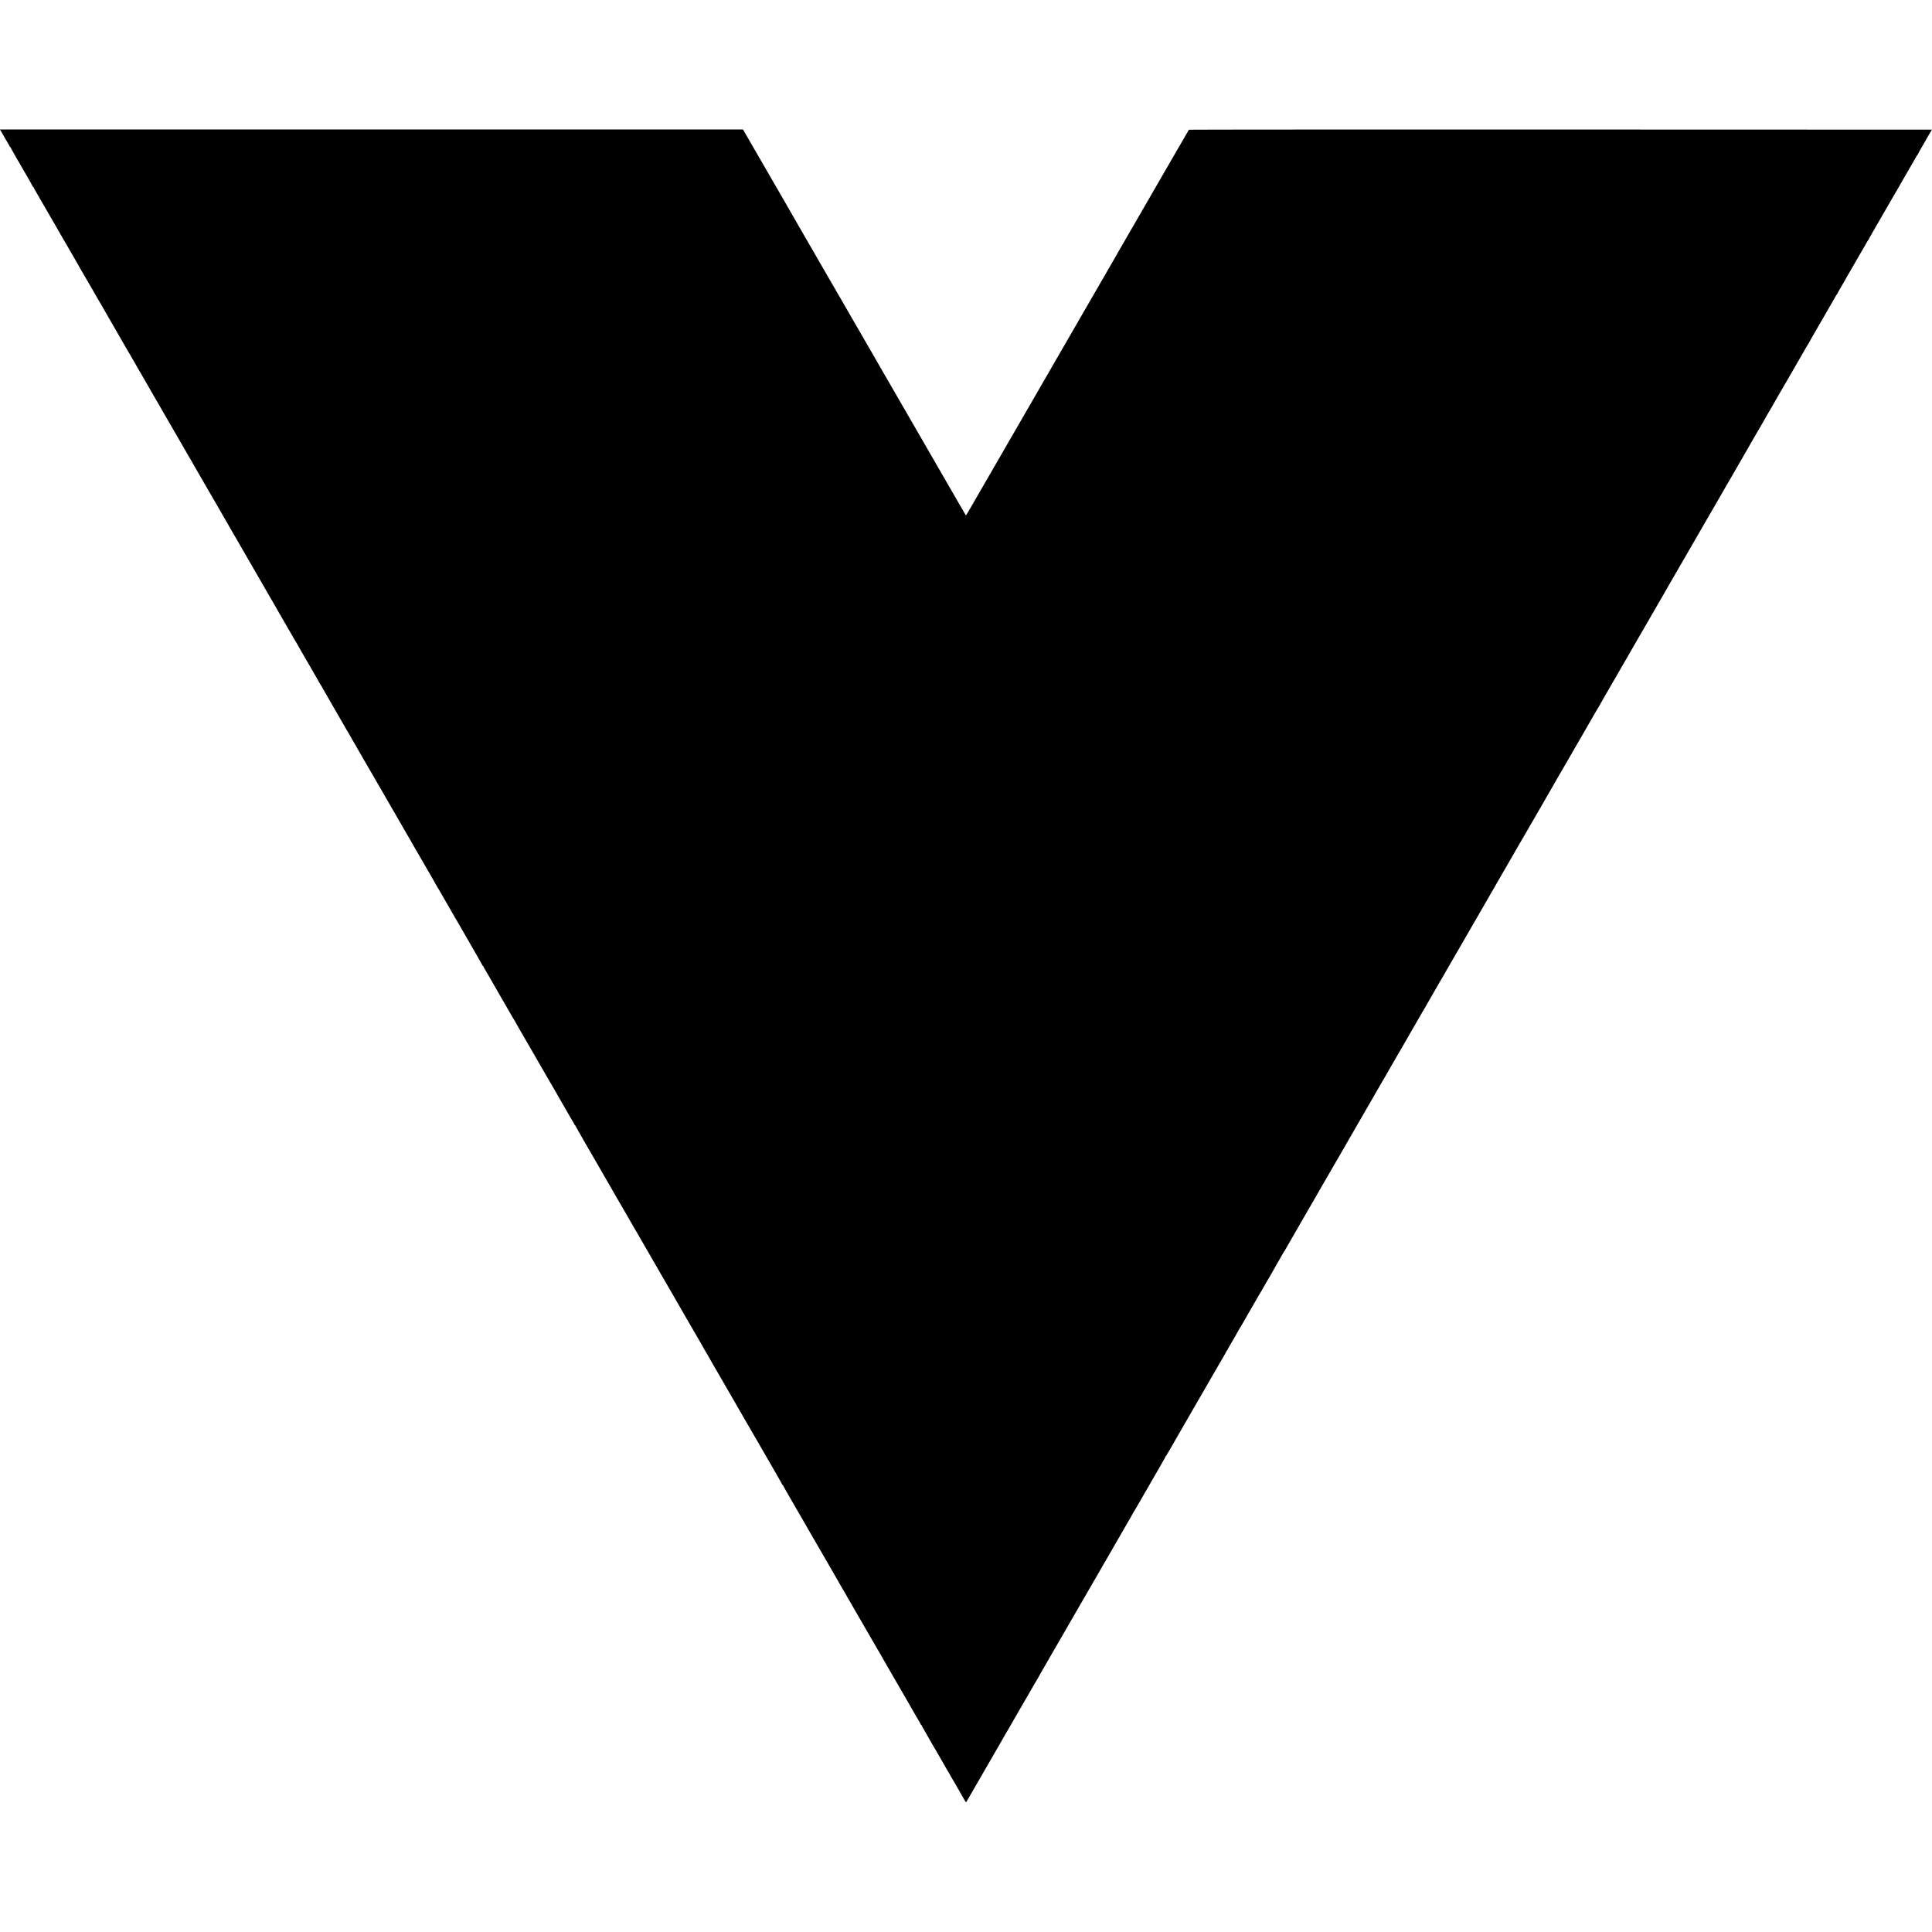
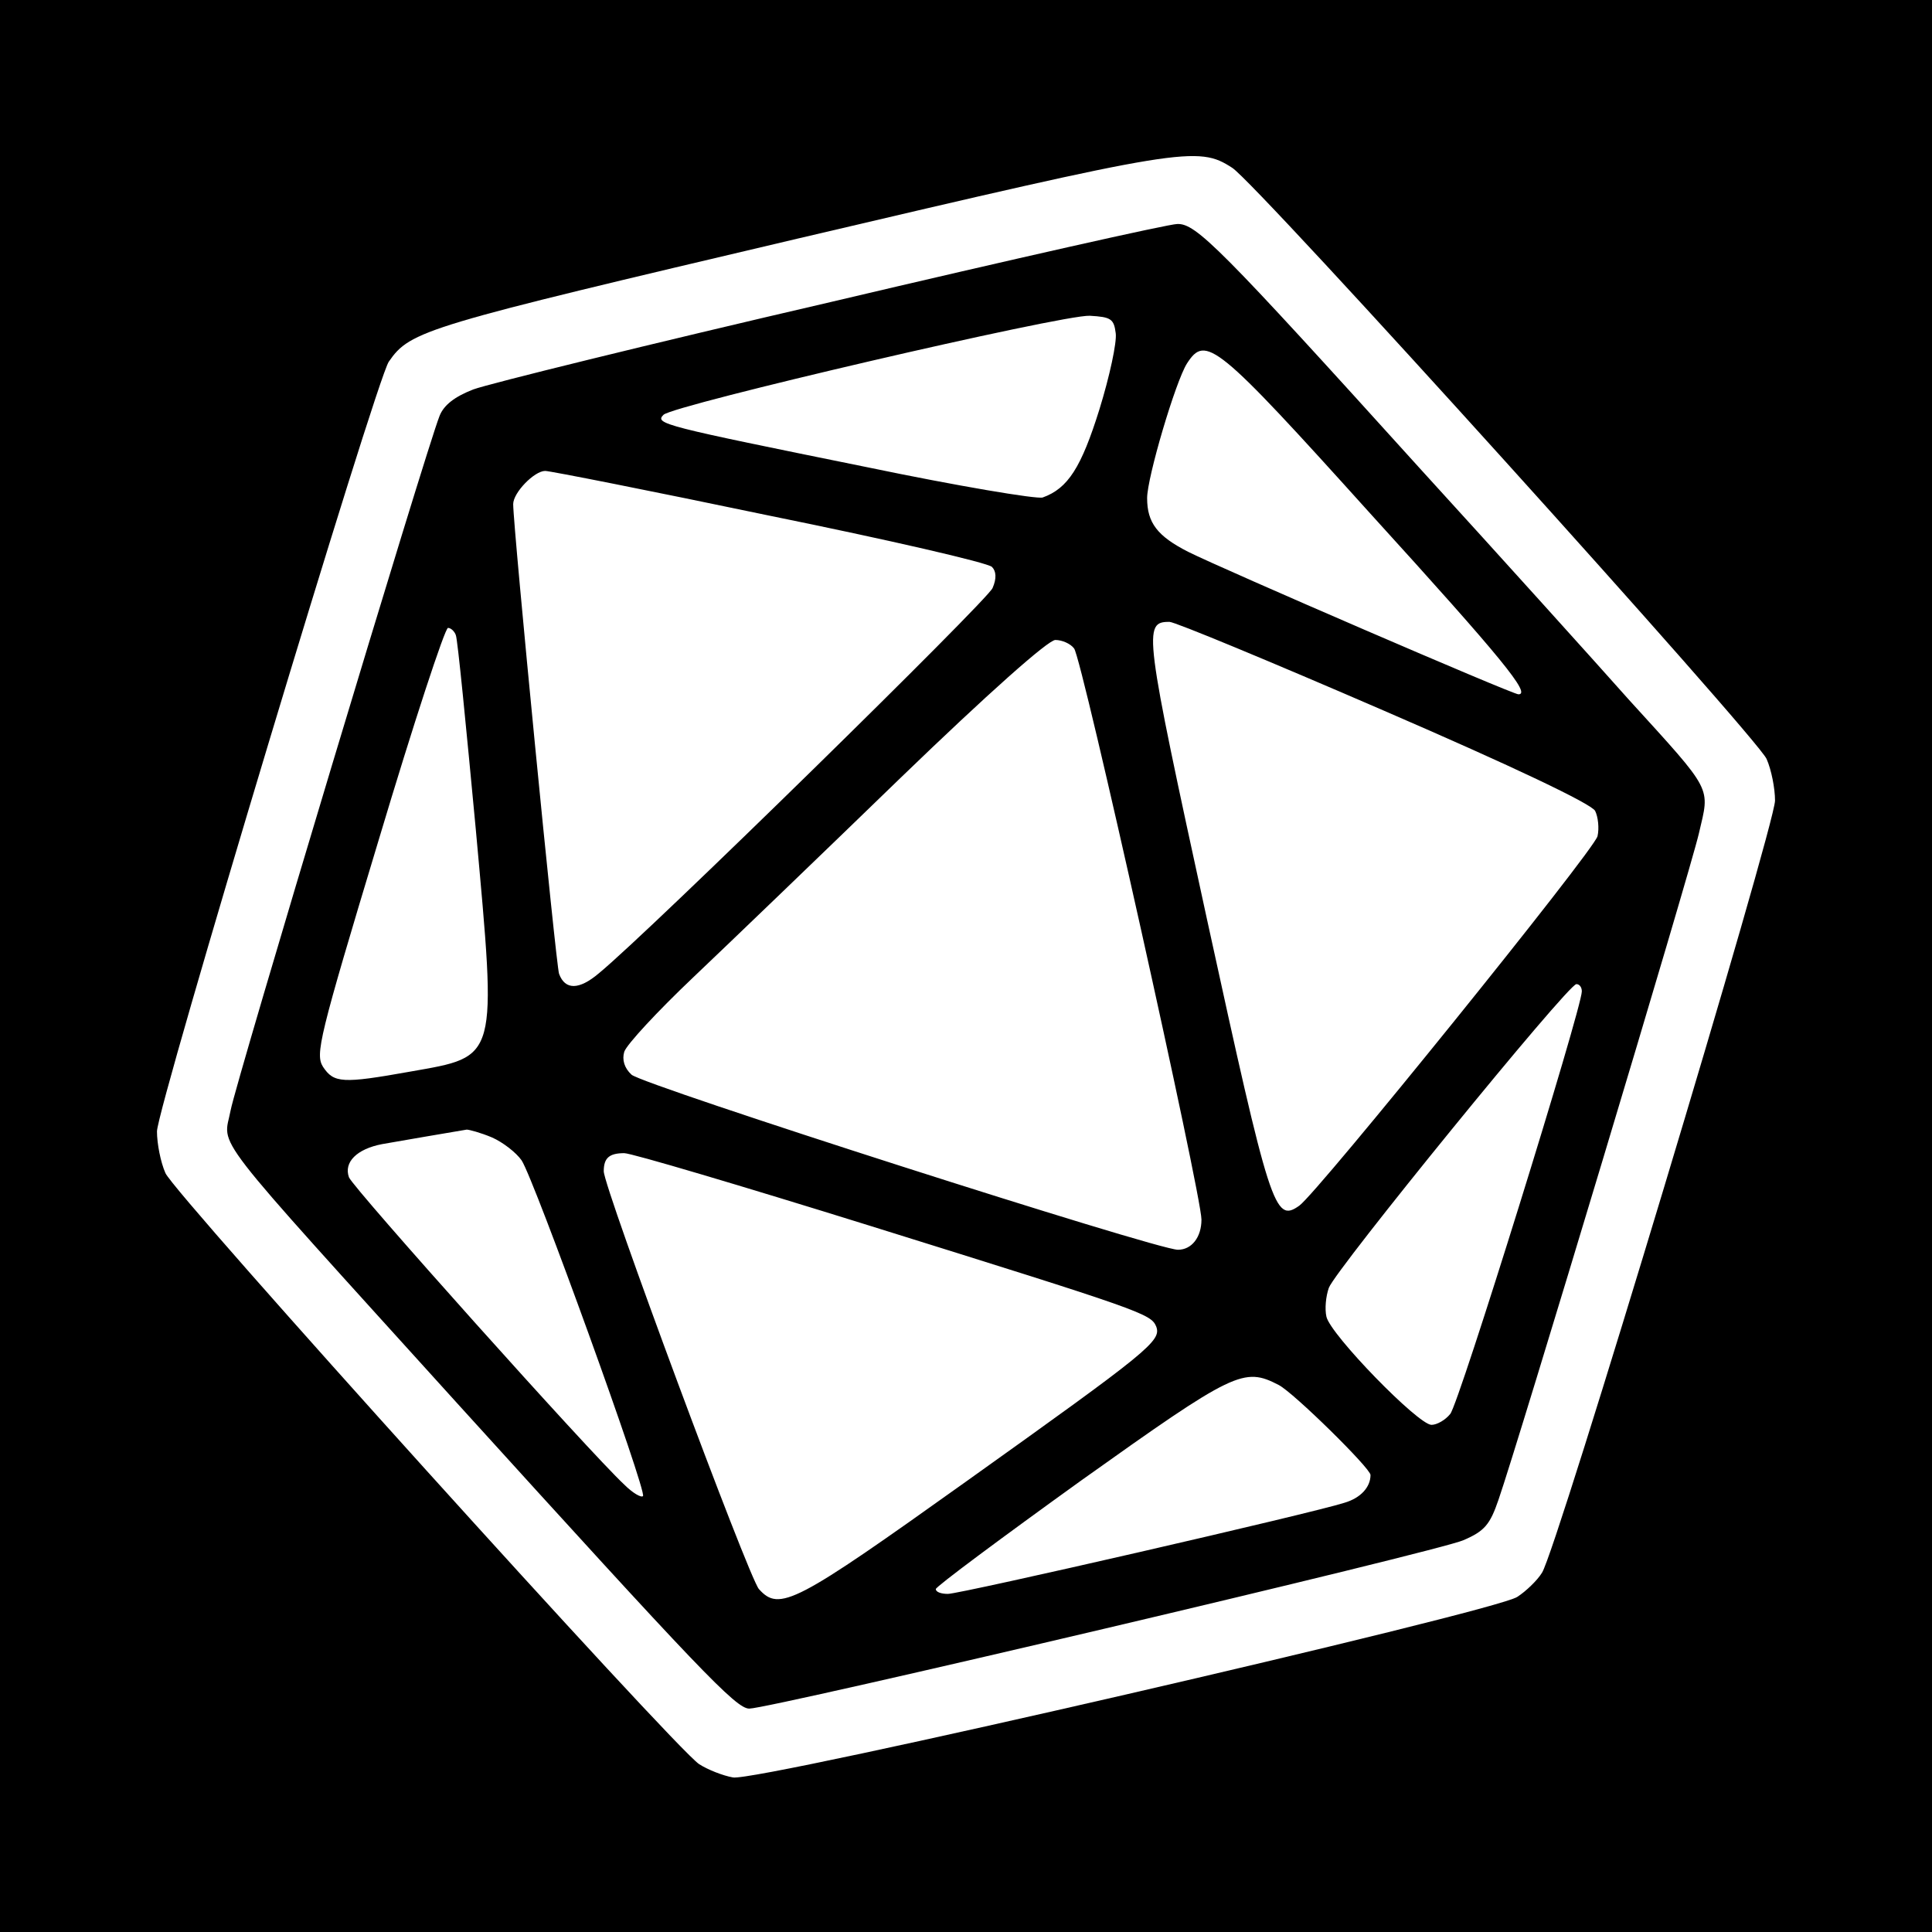
- <svg xmlns="http://www.w3.org/2000/svg" version="1.0" width="16pt" height="16pt" viewBox="0 0 16 16" preserveAspectRatio="xMidYMid meet">
-   <g transform="translate(0,16) scale(0.00032,-0.00032)" fill="#000000" stroke="none">
-     <path d="M18 46618 c45 -75 122 -207 122 -211 0 -2 25 -45 55 -95 30 -50 55 -96 55 -102 0 -5 5 -10 10 -10 6 0 10 -4 10 -9 0 -5 73 -135 161 -288 89 -153 173 -298 187 -323 14 -25 32 -57 41 -72 88 -149 187 -324 189 -335 2 -7 8 -13 13 -13 5 0 9 -4 9 -10 0 -5 46 -89 103 -187 175 -302 490 -846 507 -876 8 -16 20 -36 25 -45 28 -46 290 -498 339 -585 13 -23 74 -129 136 -236 61 -107 123 -215 137 -240 14 -25 29 -50 33 -56 5 -5 23 -37 40 -70 18 -33 38 -67 44 -75 11 -16 21 -33 63 -109 14 -25 29 -50 33 -56 4 -5 21 -35 38 -65 55 -100 261 -455 269 -465 4 -5 14 -21 20 -35 15 -29 41 -75 103 -180 24 -41 52 -88 60 -105 9 -16 57 -100 107 -185 112 -193 362 -626 380 -660 8 -14 23 -38 33 -55 11 -16 23 -37 27 -45 4 -8 26 -46 48 -85 23 -38 53 -90 67 -115 46 -81 64 -113 178 -310 62 -107 121 -210 132 -227 37 -67 56 -99 85 -148 16 -27 32 -57 36 -65 4 -8 15 -27 25 -42 9 -15 53 -89 96 -165 44 -76 177 -307 296 -513 120 -206 268 -463 330 -570 131 -227 117 -203 200 -348 36 -62 73 -125 82 -140 10 -15 21 -34 25 -42 4 -8 20 -37 36 -65 17 -27 38 -65 48 -82 49 -85 64 -111 87 -153 13 -25 28 -49 32 -55 4 -5 78 -134 165 -285 87 -151 166 -288 176 -305 10 -16 26 -43 35 -59 9 -17 125 -217 257 -445 132 -229 253 -441 270 -471 17 -30 45 -79 64 -108 18 -29 33 -54 33 -57 0 -2 20 -37 44 -77 24 -40 123 -212 221 -383 97 -170 190 -330 205 -355 16 -25 39 -65 53 -90 13 -25 81 -144 152 -265 70 -121 137 -238 150 -260 12 -22 37 -65 55 -95 18 -30 43 -73 55 -95 12 -22 48 -85 80 -140 77 -132 163 -280 190 -330 13 -22 71 -123 130 -225 59 -102 116 -199 126 -217 10 -17 29 -50 43 -72 15 -22 26 -43 26 -45 0 -2 27 -50 60 -106 33 -56 60 -103 60 -105 0 -2 55 -98 90 -155 8 -14 182 -316 239 -414 13 -22 45 -79 72 -124 27 -46 49 -86 49 -89 0 -2 14 -24 30 -48 16 -24 30 -46 30 -49 0 -5 74 -135 100 -176 5 -8 24 -42 43 -75 50 -88 58 -101 262 -455 104 -179 199 -345 213 -370 14 -25 28 -49 32 -55 4 -5 17 -26 28 -45 10 -19 62 -109 114 -200 114 -197 133 -230 170 -295 16 -27 33 -57 38 -65 17 -28 96 -165 103 -180 4 -8 16 -28 26 -45 10 -16 77 -131 148 -255 72 -124 181 -313 243 -420 62 -107 121 -209 131 -227 35 -62 323 -560 392 -678 38 -66 83 -145 100 -175 16 -30 33 -59 37 -65 4 -5 17 -27 29 -47 34 -61 56 -100 90 -156 17 -29 31 -55 31 -57 0 -2 17 -32 39 -67 21 -35 134 -229 251 -433 117 -203 235 -407 261 -451 27 -45 49 -85 49 -88 0 -4 8 -19 19 -34 15 -21 200 -341 309 -533 10 -19 33 -58 51 -87 17 -29 31 -54 31 -56 0 -2 25 -44 55 -94 30 -50 55 -95 55 -98 0 -4 6 -15 14 -23 7 -9 27 -41 43 -71 17 -30 170 -297 342 -594 171 -296 311 -542 311 -547 0 -5 5 -9 10 -9 6 0 10 -4 10 -10 0 -5 22 -47 49 -92 27 -46 58 -99 68 -118 24 -43 81 -140 93 -160 5 -8 66 -114 135 -235 69 -121 130 -227 135 -235 12 -21 259 -447 283 -490 10 -19 28 -47 38 -62 11 -14 19 -29 19 -32 0 -3 37 -69 83 -148 99 -170 305 -526 337 -583 13 -22 31 -53 41 -70 11 -16 22 -37 26 -45 7 -14 82 -146 103 -180 14 -24 181 -311 205 -355 13 -22 46 -80 75 -130 29 -49 64 -110 78 -135 14 -25 51 -88 82 -140 31 -52 59 -102 63 -110 4 -8 18 -33 31 -55 205 -353 284 -489 309 -535 17 -30 45 -78 62 -106 18 -28 36 -60 39 -72 4 -12 12 -22 17 -22 5 0 9 -4 9 -10 0 -5 109 -197 241 -427 133 -230 250 -431 259 -448 51 -90 222 -385 280 -485 37 -63 78 -135 92 -160 14 -25 67 -117 118 -205 51 -88 101 -175 111 -193 34 -58 55 -95 149 -257 51 -88 101 -173 110 -190 9 -16 76 -131 147 -255 72 -124 140 -241 151 -260 61 -108 281 -489 355 -615 38 -66 77 -133 87 -150 35 -63 91 -161 100 -175 14 -23 99 -169 128 -220 54 -97 135 -235 142 -245 4 -5 20 -32 35 -60 26 -48 238 -416 276 -480 10 -16 26 -46 37 -65 30 -53 382 -661 403 -695 10 -16 22 -37 26 -45 4 -8 26 -48 50 -88 24 -41 43 -75 43 -77 0 -2 22 -40 50 -85 27 -45 50 -84 50 -86 0 -3 38 -69 83 -147 84 -142 302 -520 340 -587 10 -19 34 -60 52 -90 18 -30 44 -75 57 -100 14 -25 45 -79 70 -120 25 -41 56 -96 70 -121 14 -25 77 -133 138 -240 62 -107 122 -210 132 -229 25 -43 310 -535 337 -581 11 -19 26 -45 34 -59 17 -32 238 -414 266 -460 11 -19 24 -41 28 -49 3 -7 75 -133 160 -278 84 -146 153 -269 153 -274 0 -5 5 -9 10 -9 6 0 10 -4 10 -10 0 -5 82 -150 181 -322 182 -314 201 -346 240 -415 12 -21 80 -139 152 -263 71 -124 141 -245 155 -270 14 -25 28 -49 32 -55 6 -8 145 -248 220 -380 37 -66 209 -362 229 -395 11 -19 24 -42 28 -49 4 -8 67 -118 140 -243 73 -125 133 -230 133 -233 0 -2 15 -28 33 -57 19 -29 47 -78 64 -108 17 -30 53 -93 79 -139 53 -90 82 -141 157 -272 82 -142 115 -199 381 -659 142 -245 268 -463 281 -485 12 -22 71 -125 132 -230 60 -104 172 -298 248 -430 76 -132 146 -253 156 -270 11 -16 22 -36 26 -44 3 -8 30 -54 60 -103 29 -49 53 -91 53 -93 0 -3 18 -34 40 -70 22 -36 40 -67 40 -69 0 -2 37 -66 81 -142 45 -77 98 -168 119 -204 20 -36 47 -81 58 -100 12 -19 27 -47 33 -62 6 -16 15 -28 20 -28 5 0 9 -4 9 -9 0 -6 63 -118 140 -251 77 -133 140 -243 140 -245 0 -2 18 -33 41 -70 22 -37 49 -83 60 -101 10 -19 29 -51 40 -71 25 -45 109 -189 126 -218 7 -11 17 -29 22 -40 6 -11 22 -38 35 -60 14 -22 37 -62 52 -90 14 -27 35 -62 45 -77 11 -14 19 -29 19 -32 0 -3 18 -35 40 -71 22 -36 40 -67 40 -69 0 -2 19 -35 42 -72 23 -38 55 -94 72 -124 26 -47 139 -244 171 -298 6 -9 21 -36 34 -60 28 -48 37 -51 51 -19 6 12 19 36 29 52 10 17 27 46 38 65 11 19 104 181 208 360 103 179 199 345 213 370 14 25 42 74 64 109 21 34 38 65 38 67 0 2 18 33 40 69 22 36 40 67 40 69 0 3 177 310 199 346 16 26 136 234 140 244 2 5 25 44 52 88 27 44 49 81 49 84 0 2 18 34 40 70 22 36 40 67 40 69 0 2 20 36 43 77 35 58 169 289 297 513 9 17 50 86 90 155 40 69 86 150 103 180 16 30 35 62 41 70 6 8 16 24 22 35 35 64 72 129 167 293 59 100 116 199 127 220 11 20 30 53 41 72 43 72 1070 1850 1121 1940 14 25 65 113 113 195 48 83 96 166 107 185 10 19 28 50 38 68 11 18 73 124 137 235 64 111 175 303 246 427 71 124 173 299 225 390 52 91 116 202 143 248 27 45 49 85 49 89 0 4 6 14 14 22 7 9 28 43 46 76 26 47 251 436 378 655 11 19 29 51 40 70 11 19 101 176 201 348 99 172 181 317 181 323 0 5 5 9 10 9 6 0 10 5 10 11 0 6 8 23 18 37 11 15 32 52 49 82 16 30 130 228 253 440 122 212 234 405 248 430 13 25 39 70 57 100 39 65 69 117 130 225 25 44 50 87 55 95 12 19 78 134 220 380 61 107 129 224 150 260 161 277 222 382 246 425 15 28 47 83 71 123 24 41 43 78 43 83 0 5 4 9 8 9 4 0 13 12 19 28 7 15 23 45 36 67 66 110 277 478 277 483 0 3 6 13 14 21 7 9 27 41 43 71 17 30 45 80 63 110 34 57 375 649 394 685 6 11 16 27 22 35 6 8 26 42 44 75 18 33 41 74 51 90 10 17 24 41 32 55 54 97 72 128 88 152 11 14 19 28 19 30 0 3 79 141 175 308 96 167 175 305 175 308 0 3 6 13 14 21 7 9 26 39 41 66 33 60 276 483 338 587 24 40 46 80 50 88 4 8 13 24 20 35 14 23 95 163 125 215 11 19 52 91 92 160 40 69 80 139 90 155 9 17 103 179 207 360 105 182 200 346 211 365 103 181 463 802 489 845 7 11 15 27 19 35 4 8 29 51 55 95 64 110 828 1433 848 1470 9 17 24 41 33 55 9 14 29 48 45 77 15 28 52 93 82 145 30 51 62 107 71 123 17 30 231 398 400 690 51 88 103 179 115 202 12 23 26 48 32 55 6 7 24 38 40 68 17 30 61 107 98 170 37 63 84 144 103 180 19 36 41 72 48 81 8 8 14 18 14 21 0 4 27 51 59 106 32 55 72 124 89 154 16 29 71 125 122 213 51 88 104 180 118 205 13 25 28 50 32 55 4 6 17 26 28 45 11 19 45 80 77 135 31 55 66 116 77 135 11 19 88 152 171 295 401 694 620 1072 650 1125 11 19 87 152 170 295 83 143 158 273 166 288 9 16 21 36 26 45 6 9 31 52 55 96 25 43 54 94 66 115 11 20 95 164 186 321 91 157 173 299 182 315 9 17 26 46 37 65 12 19 66 114 121 210 56 96 108 186 117 200 8 14 24 40 34 59 24 45 383 664 412 713 5 9 17 29 26 45 15 28 120 210 241 419 36 61 68 117 72 125 4 8 12 23 19 34 35 57 245 420 262 453 11 20 35 61 53 90 17 29 32 54 32 56 0 3 28 51 62 108 33 57 70 119 80 138 10 19 23 42 28 50 5 8 32 53 59 100 27 47 149 258 271 470 122 212 234 405 248 430 30 53 62 108 80 135 6 11 15 27 19 35 4 8 85 150 181 315 96 165 187 323 202 350 31 56 116 202 130 225 5 8 25 42 43 75 19 33 92 159 162 280 149 257 157 271 202 350 19 33 38 67 43 75 9 14 228 392 275 475 12 22 55 96 95 165 40 69 80 139 90 155 24 42 202 350 221 383 9 15 27 47 41 72 14 25 75 131 136 236 61 106 121 210 134 232 99 172 271 470 279 482 5 8 23 40 40 70 18 30 81 141 142 245 60 105 121 210 135 235 14 25 71 124 127 220 56 96 143 247 194 335 51 88 96 167 102 175 14 24 180 311 204 355 23 43 340 590 356 615 5 8 50 87 101 175 171 301 517 898 582 1008 25 43 46 81 46 83 0 2 12 23 27 47 14 23 40 67 56 97 16 30 35 62 42 70 7 8 15 22 18 30 4 8 20 38 37 65 16 28 33 57 37 65 6 12 111 196 143 250 5 8 55 95 112 193 57 98 113 195 126 215 12 20 27 46 32 57 6 11 14 27 20 35 5 8 76 130 156 270 80 140 165 287 187 325 23 39 52 90 66 115 13 25 30 52 37 61 8 8 14 18 14 21 0 4 41 77 92 165 50 87 175 302 276 478 101 176 208 360 236 408 28 49 67 117 86 152 19 35 41 70 48 77 6 6 12 15 12 19 0 7 124 224 167 291 12 21 23 40 23 42 0 2 21 40 46 83 26 43 55 92 64 109 54 95 327 568 354 614 19 30 45 75 59 100 71 128 82 145 89 148 4 2 8 8 8 13 0 5 42 82 94 172 311 538 496 858 518 897 14 25 40 70 58 100 18 30 42 71 53 90 10 19 79 139 152 265 73 127 142 246 153 265 10 19 43 76 72 125 29 50 63 108 75 130 65 116 80 140 87 143 4 2 8 8 8 12 0 8 114 212 140 250 6 8 14 24 20 35 5 11 54 97 108 190 l100 170 -9611 3 c-5286 1 -9614 -1 -9618 -5 -5 -6 -419 -719 -619 -1068 -89 -155 -267 -463 -323 -560 -38 -66 -81 -140 -95 -165 -31 -56 -263 -457 -526 -910 -110 -190 -224 -388 -254 -440 -29 -52 -61 -109 -71 -125 -23 -39 -243 -420 -268 -465 -11 -19 -204 -352 -428 -740 -224 -388 -477 -826 -563 -975 -85 -148 -185 -322 -222 -385 -37 -63 -120 -207 -185 -320 -65 -113 -177 -306 -248 -430 -72 -124 -172 -297 -222 -385 -51 -88 -142 -245 -202 -350 -131 -226 -247 -427 -408 -705 -65 -113 -249 -432 -410 -710 -160 -278 -388 -673 -506 -877 -118 -205 -216 -373 -219 -373 -3 0 -52 82 -109 183 -58 100 -144 250 -192 332 -95 164 -402 696 -647 1120 -85 149 -228 396 -317 550 -212 365 -982 1700 -1008 1745 -10 19 -43 76 -72 125 -29 50 -64 110 -77 135 -14 25 -63 110 -110 190 -47 80 -96 165 -110 190 -14 25 -99 171 -188 325 -89 154 -174 300 -188 325 -13 25 -64 113 -112 195 -48 83 -140 242 -205 355 -65 113 -183 317 -263 454 -79 137 -152 264 -163 282 -50 89 -335 583 -354 614 -12 19 -34 58 -50 85 -15 28 -129 226 -253 440 -124 215 -235 408 -247 430 -12 22 -69 121 -127 220 -58 99 -226 389 -373 645 -148 256 -324 561 -392 678 -67 117 -134 232 -147 255 -13 23 -33 59 -46 80 l-22 37 -9615 0 -9615 0 20 -32z" />
-   </g>
+ <svg xmlns="http://www.w3.org/2000/svg" version="1" width="426.667" height="426.667" viewBox="0 0 320 320">
+   <path d="M0 160v160h320V0H0v160zM204.1 27.8c4.1 2.6 86.9 94.3 88.5 97.9.8 1.8 1.4 4.9 1.4 6.9 0 4.1-36.2 124.3-38.6 127.9-.8 1.3-2.7 3.1-4.1 4-3.8 2.5-126 30.7-129.9 29.9-1.7-.3-4.2-1.3-5.6-2.2-4.1-2.7-86.9-94.4-88.4-97.9-.8-1.8-1.4-4.9-1.4-6.9 0-3.9 36.3-124.5 38.4-127.5 3.6-5.2 5.8-5.8 67.8-20.4 63.9-15 66.2-15.4 71.9-11.7z" />
+   <path d="M137.7 50c-30.2 7-56.9 13.6-59.3 14.5-3.1 1.2-4.9 2.6-5.6 4.4-2.3 5.8-33.7 110.2-34.6 115-1.2 6.4-4.4 2.2 37.5 48.5 40.2 44.3 46.2 50.6 48.4 50.6 3.5 0 114.4-26.1 118.3-27.9 3.5-1.5 4.4-2.6 5.8-6.7 3.2-9.2 31.7-103.9 33.2-110.4 1.8-7.8 2.5-6.6-11.6-22.1-5.6-6.3-21.2-23.6-34.7-38.4C202 40.9 198.1 37 195 37.1c-1.4 0-27.2 5.8-57.3 12.9zm47.1 5.2c.2 1.5-1 7.1-2.7 12.6-3 9.6-5.2 13.1-9.4 14.6-1 .3-14.1-1.9-29-5-34-6.9-35.3-7.2-33.8-8.7 1.6-1.6 66-16.6 70.6-16.4 3.5.2 4 .5 4.3 2.9zM227 85.1c22.1 24.3 26.6 29.9 24.5 29.9-1 0-48.9-20.7-54.7-23.6-5.1-2.6-6.8-4.8-6.8-8.9 0-3.4 4.7-19.3 6.6-22.3 3.1-4.8 4.8-3.5 30.4 24.9zm-99.6.3c19.7 4 36.2 7.8 36.9 8.5.7.7.8 1.9.1 3.5-.8 2-56.8 56.9-65.2 63.8-3.3 2.8-5.6 2.8-6.6.1-.5-1.3-7.6-73.9-7.6-77.8 0-1.9 3.5-5.5 5.3-5.5.8 0 17.5 3.3 37.1 7.4zm101.8 32.3c21.5 9.3 34.3 15.4 35 16.6.5 1 .7 2.9.4 4.2-.6 2.4-46.4 59.1-49.4 61.2-4.1 2.9-4.8.6-15.3-47.5-10.4-47.8-10.6-49.2-6.2-49.2.9 0 16.8 6.6 35.5 14.7zM75.5 105.2c.3.7 1.7 15.1 3.3 32.1 3.5 38.6 3.8 37.6-10.9 40.2-11.2 2-12.6 1.9-14.4-.8-1.3-2.1-.7-4.7 9.2-37.5 5.8-19.4 11-35.2 11.5-35.2s1.1.6 1.3 1.2zm102.4 2.2c1.3 1.5 21.1 90.5 21.1 94.6 0 2.9-1.6 5-3.9 5-3.5 0-88.7-27.3-90.5-29-1.2-1.1-1.6-2.5-1.2-3.8.4-1.2 5.5-6.7 11.4-12.3 5.9-5.6 21.4-20.5 34.4-33.1 14.4-13.9 24.4-22.8 25.6-22.8 1.1 0 2.5.6 3.1 1.4zm84.1 56.8c0 2.8-20.4 68.5-21.8 70-.8 1-2.2 1.8-3.1 1.8-2.2 0-16.7-14.9-17.4-17.9-.3-1.3-.1-3.4.4-4.8 1.1-3 39.6-50.3 41-50.3.5 0 .9.5.9 1.2zM81.5 188.4c1.8.8 4 2.5 4.9 3.8 2.1 3.2 20.8 54.9 20.1 55.6-.3.3-1.7-.5-3.1-1.9-5.7-5.3-44.9-49.1-45.6-50.9-.9-2.5 1.3-4.7 5.5-5.5 2.8-.5 11.6-2 14-2.4.4 0 2.3.5 4.2 1.3zM144 203c45.2 14.1 46.6 14.6 47.5 16.7.9 2.4-1.1 4-31.5 25.7-28.3 20.2-30.9 21.6-34.3 17.8-1.7-1.9-25.7-66.5-25.7-69.2 0-2.2.9-3 3.4-3 1.2 0 19.4 5.4 40.6 12zm67.8 26.4c2.5 1.3 15.2 13.8 15.2 14.9 0 2-1.6 3.8-4.3 4.6-5.2 1.7-63.6 15.1-65.7 15.1-1.1 0-2-.3-2-.8 0-.4 10.9-8.5 24.1-18 25.4-18.1 26.9-18.8 32.7-15.8z" />
</svg>
